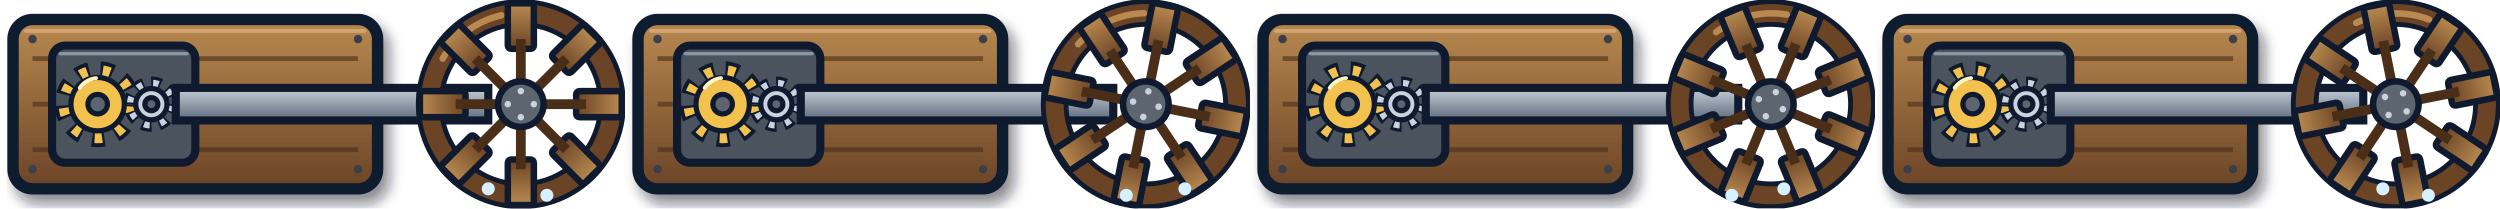
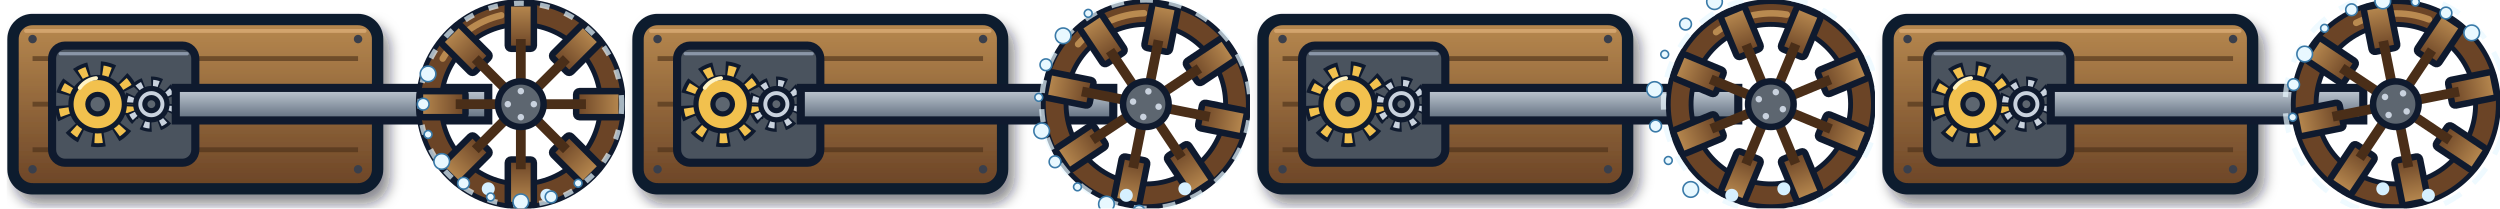
<svg xmlns="http://www.w3.org/2000/svg" viewBox="0 0 768 64">
  <defs>
    <filter id="vSh" x="-10%" y="-10%" width="130%" height="130%">
      <feDropShadow dx="2" dy="3" stdDeviation="2" flood-color="#0a1322" flood-opacity="0.5" />
    </filter>
    <linearGradient id="vWood" x1="0" y1="0" x2="0" y2="1">
      <stop offset="0" stop-color="#b98a50" />
      <stop offset="1" stop-color="#6b4426" />
    </linearGradient>
    <linearGradient id="vSteel" x1="0" y1="0" x2="0" y2="1">
      <stop offset="0" stop-color="#c5ced8" />
      <stop offset="1" stop-color="#5d6b7b" />
    </linearGradient>
  </defs>
  <svg x="0" y="0" width="192" height="64" viewBox="0 0 192 64" overflow="hidden">
    <g filter="url(#vSh)">
      <rect x="4" y="6" width="112" height="52" rx="6" fill="url(#vWood)" stroke="#0f1a2e" stroke-width="3.5" />
    </g>
    <path d="M10 18 H110 M10 32 H110 M10 46 H110" stroke="#4a2e18" stroke-width="1.5" opacity="0.6" />
    <path d="M8 9.5 H112" stroke="#e0b07a" stroke-width="1.2" stroke-linecap="round" opacity="0.7" />
    <g fill="#3a3f4b">
      <circle cx="10" cy="12" r="1.3" />
      <circle cx="110" cy="12" r="1.3" />
      <circle cx="10" cy="52" r="1.3" />
      <circle cx="110" cy="52" r="1.3" />
    </g>
    <rect x="16" y="14" width="44" height="36" rx="4" fill="#4a535e" stroke="#0f1a2e" stroke-width="2.5" />
    <path d="M18.5 16.5 H57.5" stroke="#8a96a8" stroke-width="1" stroke-linecap="round" />
    <g stroke="#0f1a2e" stroke-width="1.6">
      <g transform="translate(30 32)">
        <circle r="10" fill="none" stroke="#0f1a2e" stroke-width="6.4" stroke-dasharray="3.6 3.25" />
        <circle r="10" fill="none" stroke="#f2c14e" stroke-width="4" stroke-dasharray="2.2 4.65" stroke-dashoffset="-0.7" />
        <circle r="8.2" fill="#f2c14e" />
        <circle r="3" fill="#5d6670" />
      </g>
      <g transform="translate(46.5 32)">
        <circle r="6" fill="none" stroke="#0f1a2e" stroke-width="5" stroke-dasharray="2.6 2.11" />
        <circle r="6" fill="none" stroke="#c9d2de" stroke-width="3" stroke-dasharray="1.6 3.11" stroke-dashoffset="-0.5" />
        <circle r="4.8" fill="#c9d2de" />
        <circle r="2" fill="#5d6670" />
      </g>
    </g>
    <path d="M24.5 27 a7 7 0 0 1 5 -3" fill="none" stroke="#fff3c4" stroke-width="1.2" stroke-linecap="round" />
    <rect x="54" y="27" width="96" height="10" fill="url(#vSteel)" stroke="#0f1a2e" stroke-width="2.5" />
    <g id="vWheel" transform="translate(160 32) rotate(0)">
      <circle r="28" fill="none" stroke="#0f1a2e" stroke-width="8.5" />
      <circle r="28" fill="none" stroke="#6b4426" stroke-width="5.5" />
      <path d="M-24 -14 A28 28 0 0 1 -6 -27.3" fill="none" stroke="#b98a50" stroke-width="2" stroke-linecap="round" />
      <g stroke="#0f1a2e" stroke-width="2" fill="url(#vWood)">
        <rect x="-4" y="-31" width="8" height="14" rx="1" transform="rotate(0)" />
        <rect x="-4" y="-31" width="8" height="14" rx="1" transform="rotate(45)" />
        <rect x="-4" y="-31" width="8" height="14" rx="1" transform="rotate(90)" />
        <rect x="-4" y="-31" width="8" height="14" rx="1" transform="rotate(135)" />
        <rect x="-4" y="-31" width="8" height="14" rx="1" transform="rotate(180)" />
        <rect x="-4" y="-31" width="8" height="14" rx="1" transform="rotate(225)" />
        <rect x="-4" y="-31" width="8" height="14" rx="1" transform="rotate(270)" />
        <rect x="-4" y="-31" width="8" height="14" rx="1" transform="rotate(315)" />
      </g>
      <path d="M-20 0 H20 M0 -20 V20 M-14 -14 L14 14 M-14 14 L14 -14" stroke="#4a2e18" stroke-width="3" />
      <circle r="7" fill="#5d6670" stroke="#0f1a2e" stroke-width="2" />
      <g fill="#c9d2de">
        <circle cx="0" cy="-4" r="1" />
        <circle cx="4" cy="0" r="1" />
        <circle cx="0" cy="4" r="1" />
        <circle cx="-4" cy="0" r="1" />
      </g>
    </g>
    <g fill="#d6f0ff">
      <circle cx="150" cy="58" r="2" />
      <circle cx="168" cy="60" r="2" />
    </g>
+     <circle cx="160" cy="32" r="31" fill="none" stroke="#e8f8ff" stroke-width="1.6" stroke-dasharray="3 5" stroke-dashoffset="0" opacity="0.7" />
+     <circle cx="177.6" cy="56.3" r="1.2" fill="#e8f8ff" stroke="#3a7aa8" stroke-width="0.5" />
+     <circle cx="169.3" cy="60.5" r="1.8" fill="#e8f8ff" stroke="#3a7aa8" stroke-width="0.5" />
+     <circle cx="160.0" cy="62.0" r="2.4" fill="#e8f8ff" stroke="#3a7aa8" stroke-width="0.5" />
+     <circle cx="150.7" cy="60.5" r="1.2" fill="#e8f8ff" stroke="#3a7aa8" stroke-width="0.5" />
+     <circle cx="142.4" cy="56.3" r="1.8" fill="#e8f8ff" stroke="#3a7aa8" stroke-width="0.5" />
+     <circle cx="135.7" cy="49.6" r="2.4" fill="#e8f8ff" stroke="#3a7aa8" stroke-width="0.5" />
+     <circle cx="131.5" cy="41.3" r="1.2" fill="#e8f8ff" stroke="#3a7aa8" stroke-width="0.5" />
+     <circle cx="130.0" cy="32.0" r="1.8" fill="#e8f8ff" stroke="#3a7aa8" stroke-width="0.5" />
+     <circle cx="131.5" cy="22.7" r="2.4" fill="#e8f8ff" stroke="#3a7aa8" stroke-width="0.5" />
  </svg>
  <svg x="192" y="0" width="192" height="64" viewBox="0 0 192 64" overflow="hidden">
    <g filter="url(#vSh)">
      <rect x="4" y="6" width="112" height="52" rx="6" fill="url(#vWood)" stroke="#0f1a2e" stroke-width="3.5" />
    </g>
    <path d="M10 18 H110 M10 32 H110 M10 46 H110" stroke="#4a2e18" stroke-width="1.5" opacity="0.6" />
    <path d="M8 9.5 H112" stroke="#e0b07a" stroke-width="1.2" stroke-linecap="round" opacity="0.7" />
    <g fill="#3a3f4b">
      <circle cx="10" cy="12" r="1.3" />
      <circle cx="110" cy="12" r="1.3" />
      <circle cx="10" cy="52" r="1.3" />
      <circle cx="110" cy="52" r="1.3" />
    </g>
    <rect x="16" y="14" width="44" height="36" rx="4" fill="#4a535e" stroke="#0f1a2e" stroke-width="2.5" />
    <path d="M18.5 16.5 H57.5" stroke="#8a96a8" stroke-width="1" stroke-linecap="round" />
    <g stroke="#0f1a2e" stroke-width="1.6">
      <g transform="translate(30 32)">
        <circle r="10" fill="none" stroke="#0f1a2e" stroke-width="6.4" stroke-dasharray="3.6 3.25" />
        <circle r="10" fill="none" stroke="#f2c14e" stroke-width="4" stroke-dasharray="2.2 4.65" stroke-dashoffset="-0.7" />
        <circle r="8.2" fill="#f2c14e" />
        <circle r="3" fill="#5d6670" />
      </g>
      <g transform="translate(46.5 32)">
        <circle r="6" fill="none" stroke="#0f1a2e" stroke-width="5" stroke-dasharray="2.6 2.11" />
        <circle r="6" fill="none" stroke="#c9d2de" stroke-width="3" stroke-dasharray="1.6 3.11" stroke-dashoffset="-0.5" />
        <circle r="4.8" fill="#c9d2de" />
        <circle r="2" fill="#5d6670" />
      </g>
    </g>
    <path d="M24.5 27 a7 7 0 0 1 5 -3" fill="none" stroke="#fff3c4" stroke-width="1.2" stroke-linecap="round" />
    <rect x="54" y="27" width="96" height="10" fill="url(#vSteel)" stroke="#0f1a2e" stroke-width="2.5" />
    <g id="vWheel" transform="translate(160 32) rotate(11.25)">
      <circle r="28" fill="none" stroke="#0f1a2e" stroke-width="8.5" />
      <circle r="28" fill="none" stroke="#6b4426" stroke-width="5.5" />
      <path d="M-24 -14 A28 28 0 0 1 -6 -27.3" fill="none" stroke="#b98a50" stroke-width="2" stroke-linecap="round" />
      <g stroke="#0f1a2e" stroke-width="2" fill="url(#vWood)">
        <rect x="-4" y="-31" width="8" height="14" rx="1" transform="rotate(0)" />
        <rect x="-4" y="-31" width="8" height="14" rx="1" transform="rotate(45)" />
        <rect x="-4" y="-31" width="8" height="14" rx="1" transform="rotate(90)" />
        <rect x="-4" y="-31" width="8" height="14" rx="1" transform="rotate(135)" />
        <rect x="-4" y="-31" width="8" height="14" rx="1" transform="rotate(180)" />
        <rect x="-4" y="-31" width="8" height="14" rx="1" transform="rotate(225)" />
        <rect x="-4" y="-31" width="8" height="14" rx="1" transform="rotate(270)" />
        <rect x="-4" y="-31" width="8" height="14" rx="1" transform="rotate(315)" />
      </g>
      <path d="M-20 0 H20 M0 -20 V20 M-14 -14 L14 14 M-14 14 L14 -14" stroke="#4a2e18" stroke-width="3" />
      <circle r="7" fill="#5d6670" stroke="#0f1a2e" stroke-width="2" />
      <g fill="#c9d2de">
        <circle cx="0" cy="-4" r="1" />
        <circle cx="4" cy="0" r="1" />
        <circle cx="0" cy="4" r="1" />
        <circle cx="-4" cy="0" r="1" />
      </g>
    </g>
    <g fill="#d6f0ff">
      <circle cx="154" cy="60" r="2" />
      <circle cx="172" cy="58" r="2" />
    </g>
+     <circle cx="160" cy="32" r="32" fill="none" stroke="#e8f8ff" stroke-width="1.6" stroke-dasharray="4 5" stroke-dashoffset="4" opacity="0.7" />
+     <circle cx="157.9" cy="64.9" r="1.8" fill="#e8f8ff" stroke="#3a7aa8" stroke-width="0.5" />
+     <circle cx="147.9" cy="62.7" r="2.4" fill="#e8f8ff" stroke="#3a7aa8" stroke-width="0.5" />
+     <circle cx="139.0" cy="57.4" r="1.2" fill="#e8f8ff" stroke="#3a7aa8" stroke-width="0.5" />
+     <circle cx="132.1" cy="49.7" r="1.8" fill="#e8f8ff" stroke="#3a7aa8" stroke-width="0.5" />
+     <circle cx="128.0" cy="40.2" r="2.4" fill="#e8f8ff" stroke="#3a7aa8" stroke-width="0.5" />
+     <circle cx="127.1" cy="29.9" r="1.2" fill="#e8f8ff" stroke="#3a7aa8" stroke-width="0.5" />
+     <circle cx="129.3" cy="19.9" r="1.8" fill="#e8f8ff" stroke="#3a7aa8" stroke-width="0.5" />
+     <circle cx="134.6" cy="11.0" r="2.4" fill="#e8f8ff" stroke="#3a7aa8" stroke-width="0.5" />
+     <circle cx="142.3" cy="4.1" r="1.2" fill="#e8f8ff" stroke="#3a7aa8" stroke-width="0.5" />
  </svg>
  <svg x="384" y="0" width="192" height="64" viewBox="0 0 192 64" overflow="hidden">
    <g filter="url(#vSh)">
      <rect x="4" y="6" width="112" height="52" rx="6" fill="url(#vWood)" stroke="#0f1a2e" stroke-width="3.5" />
    </g>
    <path d="M10 18 H110 M10 32 H110 M10 46 H110" stroke="#4a2e18" stroke-width="1.5" opacity="0.6" />
    <path d="M8 9.5 H112" stroke="#e0b07a" stroke-width="1.2" stroke-linecap="round" opacity="0.7" />
    <g fill="#3a3f4b">
      <circle cx="10" cy="12" r="1.3" />
      <circle cx="110" cy="12" r="1.3" />
      <circle cx="10" cy="52" r="1.3" />
      <circle cx="110" cy="52" r="1.3" />
    </g>
    <rect x="16" y="14" width="44" height="36" rx="4" fill="#4a535e" stroke="#0f1a2e" stroke-width="2.5" />
    <path d="M18.5 16.5 H57.5" stroke="#8a96a8" stroke-width="1" stroke-linecap="round" />
    <g stroke="#0f1a2e" stroke-width="1.6">
      <g transform="translate(30 32)">
        <circle r="10" fill="none" stroke="#0f1a2e" stroke-width="6.4" stroke-dasharray="3.6 3.25" />
        <circle r="10" fill="none" stroke="#f2c14e" stroke-width="4" stroke-dasharray="2.2 4.65" stroke-dashoffset="-0.7" />
        <circle r="8.2" fill="#f2c14e" />
        <circle r="3" fill="#5d6670" />
      </g>
      <g transform="translate(46.5 32)">
        <circle r="6" fill="none" stroke="#0f1a2e" stroke-width="5" stroke-dasharray="2.6 2.11" />
        <circle r="6" fill="none" stroke="#c9d2de" stroke-width="3" stroke-dasharray="1.6 3.11" stroke-dashoffset="-0.5" />
        <circle r="4.8" fill="#c9d2de" />
        <circle r="2" fill="#5d6670" />
      </g>
    </g>
    <path d="M24.5 27 a7 7 0 0 1 5 -3" fill="none" stroke="#fff3c4" stroke-width="1.2" stroke-linecap="round" />
    <rect x="54" y="27" width="96" height="10" fill="url(#vSteel)" stroke="#0f1a2e" stroke-width="2.5" />
    <g id="vWheel" transform="translate(160 32) rotate(22.5)">
      <circle r="28" fill="none" stroke="#0f1a2e" stroke-width="8.5" />
      <circle r="28" fill="none" stroke="#6b4426" stroke-width="5.5" />
      <path d="M-24 -14 A28 28 0 0 1 -6 -27.3" fill="none" stroke="#b98a50" stroke-width="2" stroke-linecap="round" />
      <g stroke="#0f1a2e" stroke-width="2" fill="url(#vWood)">
        <rect x="-4" y="-31" width="8" height="14" rx="1" transform="rotate(0)" />
        <rect x="-4" y="-31" width="8" height="14" rx="1" transform="rotate(45)" />
        <rect x="-4" y="-31" width="8" height="14" rx="1" transform="rotate(90)" />
        <rect x="-4" y="-31" width="8" height="14" rx="1" transform="rotate(135)" />
        <rect x="-4" y="-31" width="8" height="14" rx="1" transform="rotate(180)" />
        <rect x="-4" y="-31" width="8" height="14" rx="1" transform="rotate(225)" />
        <rect x="-4" y="-31" width="8" height="14" rx="1" transform="rotate(270)" />
        <rect x="-4" y="-31" width="8" height="14" rx="1" transform="rotate(315)" />
      </g>
      <path d="M-20 0 H20 M0 -20 V20 M-14 -14 L14 14 M-14 14 L14 -14" stroke="#4a2e18" stroke-width="3" />
      <circle r="7" fill="#5d6670" stroke="#0f1a2e" stroke-width="2" />
      <g fill="#c9d2de">
        <circle cx="0" cy="-4" r="1" />
        <circle cx="4" cy="0" r="1" />
        <circle cx="0" cy="4" r="1" />
        <circle cx="-4" cy="0" r="1" />
      </g>
    </g>
    <g fill="#d6f0ff">
      <circle cx="148" cy="60" r="2" />
      <circle cx="164" cy="58" r="2" />
    </g>
+     <circle cx="160" cy="32" r="33" fill="none" stroke="#e8f8ff" stroke-width="1.6" stroke-dasharray="5 5" stroke-dashoffset="8" opacity="0.7" />
+     <circle cx="135.4" cy="58.2" r="2.4" fill="#e8f8ff" stroke="#3a7aa8" stroke-width="0.5" />
+     <circle cx="128.5" cy="49.3" r="1.2" fill="#e8f8ff" stroke="#3a7aa8" stroke-width="0.5" />
+     <circle cx="124.6" cy="38.7" r="1.8" fill="#e8f8ff" stroke="#3a7aa8" stroke-width="0.5" />
+     <circle cx="124.3" cy="27.5" r="2.4" fill="#e8f8ff" stroke="#3a7aa8" stroke-width="0.5" />
+     <circle cx="127.4" cy="16.7" r="1.2" fill="#e8f8ff" stroke="#3a7aa8" stroke-width="0.5" />
+     <circle cx="133.8" cy="7.4" r="1.8" fill="#e8f8ff" stroke="#3a7aa8" stroke-width="0.5" />
+     <circle cx="142.7" cy="0.5" r="2.4" fill="#e8f8ff" stroke="#3a7aa8" stroke-width="0.5" />
+     <circle cx="153.3" cy="-3.4" r="1.2" fill="#e8f8ff" stroke="#3a7aa8" stroke-width="0.5" />
+     <circle cx="164.5" cy="-3.7" r="1.8" fill="#e8f8ff" stroke="#3a7aa8" stroke-width="0.5" />
  </svg>
  <svg x="576" y="0" width="192" height="64" viewBox="0 0 192 64" overflow="hidden">
    <g filter="url(#vSh)">
      <rect x="4" y="6" width="112" height="52" rx="6" fill="url(#vWood)" stroke="#0f1a2e" stroke-width="3.5" />
    </g>
    <path d="M10 18 H110 M10 32 H110 M10 46 H110" stroke="#4a2e18" stroke-width="1.5" opacity="0.6" />
    <path d="M8 9.5 H112" stroke="#e0b07a" stroke-width="1.2" stroke-linecap="round" opacity="0.7" />
    <g fill="#3a3f4b">
      <circle cx="10" cy="12" r="1.3" />
      <circle cx="110" cy="12" r="1.3" />
      <circle cx="10" cy="52" r="1.3" />
      <circle cx="110" cy="52" r="1.3" />
    </g>
    <rect x="16" y="14" width="44" height="36" rx="4" fill="#4a535e" stroke="#0f1a2e" stroke-width="2.5" />
    <path d="M18.5 16.5 H57.5" stroke="#8a96a8" stroke-width="1" stroke-linecap="round" />
    <g stroke="#0f1a2e" stroke-width="1.6">
      <g transform="translate(30 32)">
        <circle r="10" fill="none" stroke="#0f1a2e" stroke-width="6.4" stroke-dasharray="3.6 3.25" />
        <circle r="10" fill="none" stroke="#f2c14e" stroke-width="4" stroke-dasharray="2.2 4.65" stroke-dashoffset="-0.7" />
        <circle r="8.2" fill="#f2c14e" />
        <circle r="3" fill="#5d6670" />
      </g>
      <g transform="translate(46.5 32)">
        <circle r="6" fill="none" stroke="#0f1a2e" stroke-width="5" stroke-dasharray="2.6 2.11" />
        <circle r="6" fill="none" stroke="#c9d2de" stroke-width="3" stroke-dasharray="1.6 3.11" stroke-dashoffset="-0.5" />
        <circle r="4.8" fill="#c9d2de" />
        <circle r="2" fill="#5d6670" />
      </g>
    </g>
    <path d="M24.5 27 a7 7 0 0 1 5 -3" fill="none" stroke="#fff3c4" stroke-width="1.2" stroke-linecap="round" />
    <rect x="54" y="27" width="96" height="10" fill="url(#vSteel)" stroke="#0f1a2e" stroke-width="2.5" />
    <g id="vWheel" transform="translate(160 32) rotate(33.75)">
      <circle r="28" fill="none" stroke="#0f1a2e" stroke-width="8.5" />
      <circle r="28" fill="none" stroke="#6b4426" stroke-width="5.5" />
      <path d="M-24 -14 A28 28 0 0 1 -6 -27.3" fill="none" stroke="#b98a50" stroke-width="2" stroke-linecap="round" />
      <g stroke="#0f1a2e" stroke-width="2" fill="url(#vWood)">
        <rect x="-4" y="-31" width="8" height="14" rx="1" transform="rotate(0)" />
        <rect x="-4" y="-31" width="8" height="14" rx="1" transform="rotate(45)" />
        <rect x="-4" y="-31" width="8" height="14" rx="1" transform="rotate(90)" />
        <rect x="-4" y="-31" width="8" height="14" rx="1" transform="rotate(135)" />
        <rect x="-4" y="-31" width="8" height="14" rx="1" transform="rotate(180)" />
        <rect x="-4" y="-31" width="8" height="14" rx="1" transform="rotate(225)" />
        <rect x="-4" y="-31" width="8" height="14" rx="1" transform="rotate(270)" />
        <rect x="-4" y="-31" width="8" height="14" rx="1" transform="rotate(315)" />
      </g>
      <path d="M-20 0 H20 M0 -20 V20 M-14 -14 L14 14 M-14 14 L14 -14" stroke="#4a2e18" stroke-width="3" />
      <circle r="7" fill="#5d6670" stroke="#0f1a2e" stroke-width="2" />
      <g fill="#c9d2de">
        <circle cx="0" cy="-4" r="1" />
        <circle cx="4" cy="0" r="1" />
        <circle cx="0" cy="4" r="1" />
        <circle cx="-4" cy="0" r="1" />
      </g>
    </g>
    <g fill="#d6f0ff">
      <circle cx="156" cy="58" r="2" />
      <circle cx="170" cy="60" r="2" />
    </g>
+     <circle cx="160" cy="32" r="34" fill="none" stroke="#e8f8ff" stroke-width="1.6" stroke-dasharray="6 5" stroke-dashoffset="12" opacity="0.7" />
+     <circle cx="128.3" cy="36.0" r="1.2" fill="#e8f8ff" stroke="#3a7aa8" stroke-width="0.5" />
+     <circle cx="128.6" cy="26.0" r="1.8" fill="#e8f8ff" stroke="#3a7aa8" stroke-width="0.5" />
+     <circle cx="132.0" cy="16.6" r="2.4" fill="#e8f8ff" stroke="#3a7aa8" stroke-width="0.5" />
+     <circle cx="138.1" cy="8.7" r="1.2" fill="#e8f8ff" stroke="#3a7aa8" stroke-width="0.5" />
+     <circle cx="146.4" cy="3.0" r="1.8" fill="#e8f8ff" stroke="#3a7aa8" stroke-width="0.5" />
+     <circle cx="156.0" cy="0.3" r="2.4" fill="#e8f8ff" stroke="#3a7aa8" stroke-width="0.5" />
+     <circle cx="166.0" cy="0.6" r="1.2" fill="#e8f8ff" stroke="#3a7aa8" stroke-width="0.5" />
+     <circle cx="175.4" cy="4.0" r="1.8" fill="#e8f8ff" stroke="#3a7aa8" stroke-width="0.5" />
+     <circle cx="183.3" cy="10.1" r="2.4" fill="#e8f8ff" stroke="#3a7aa8" stroke-width="0.5" />
  </svg>
</svg>
